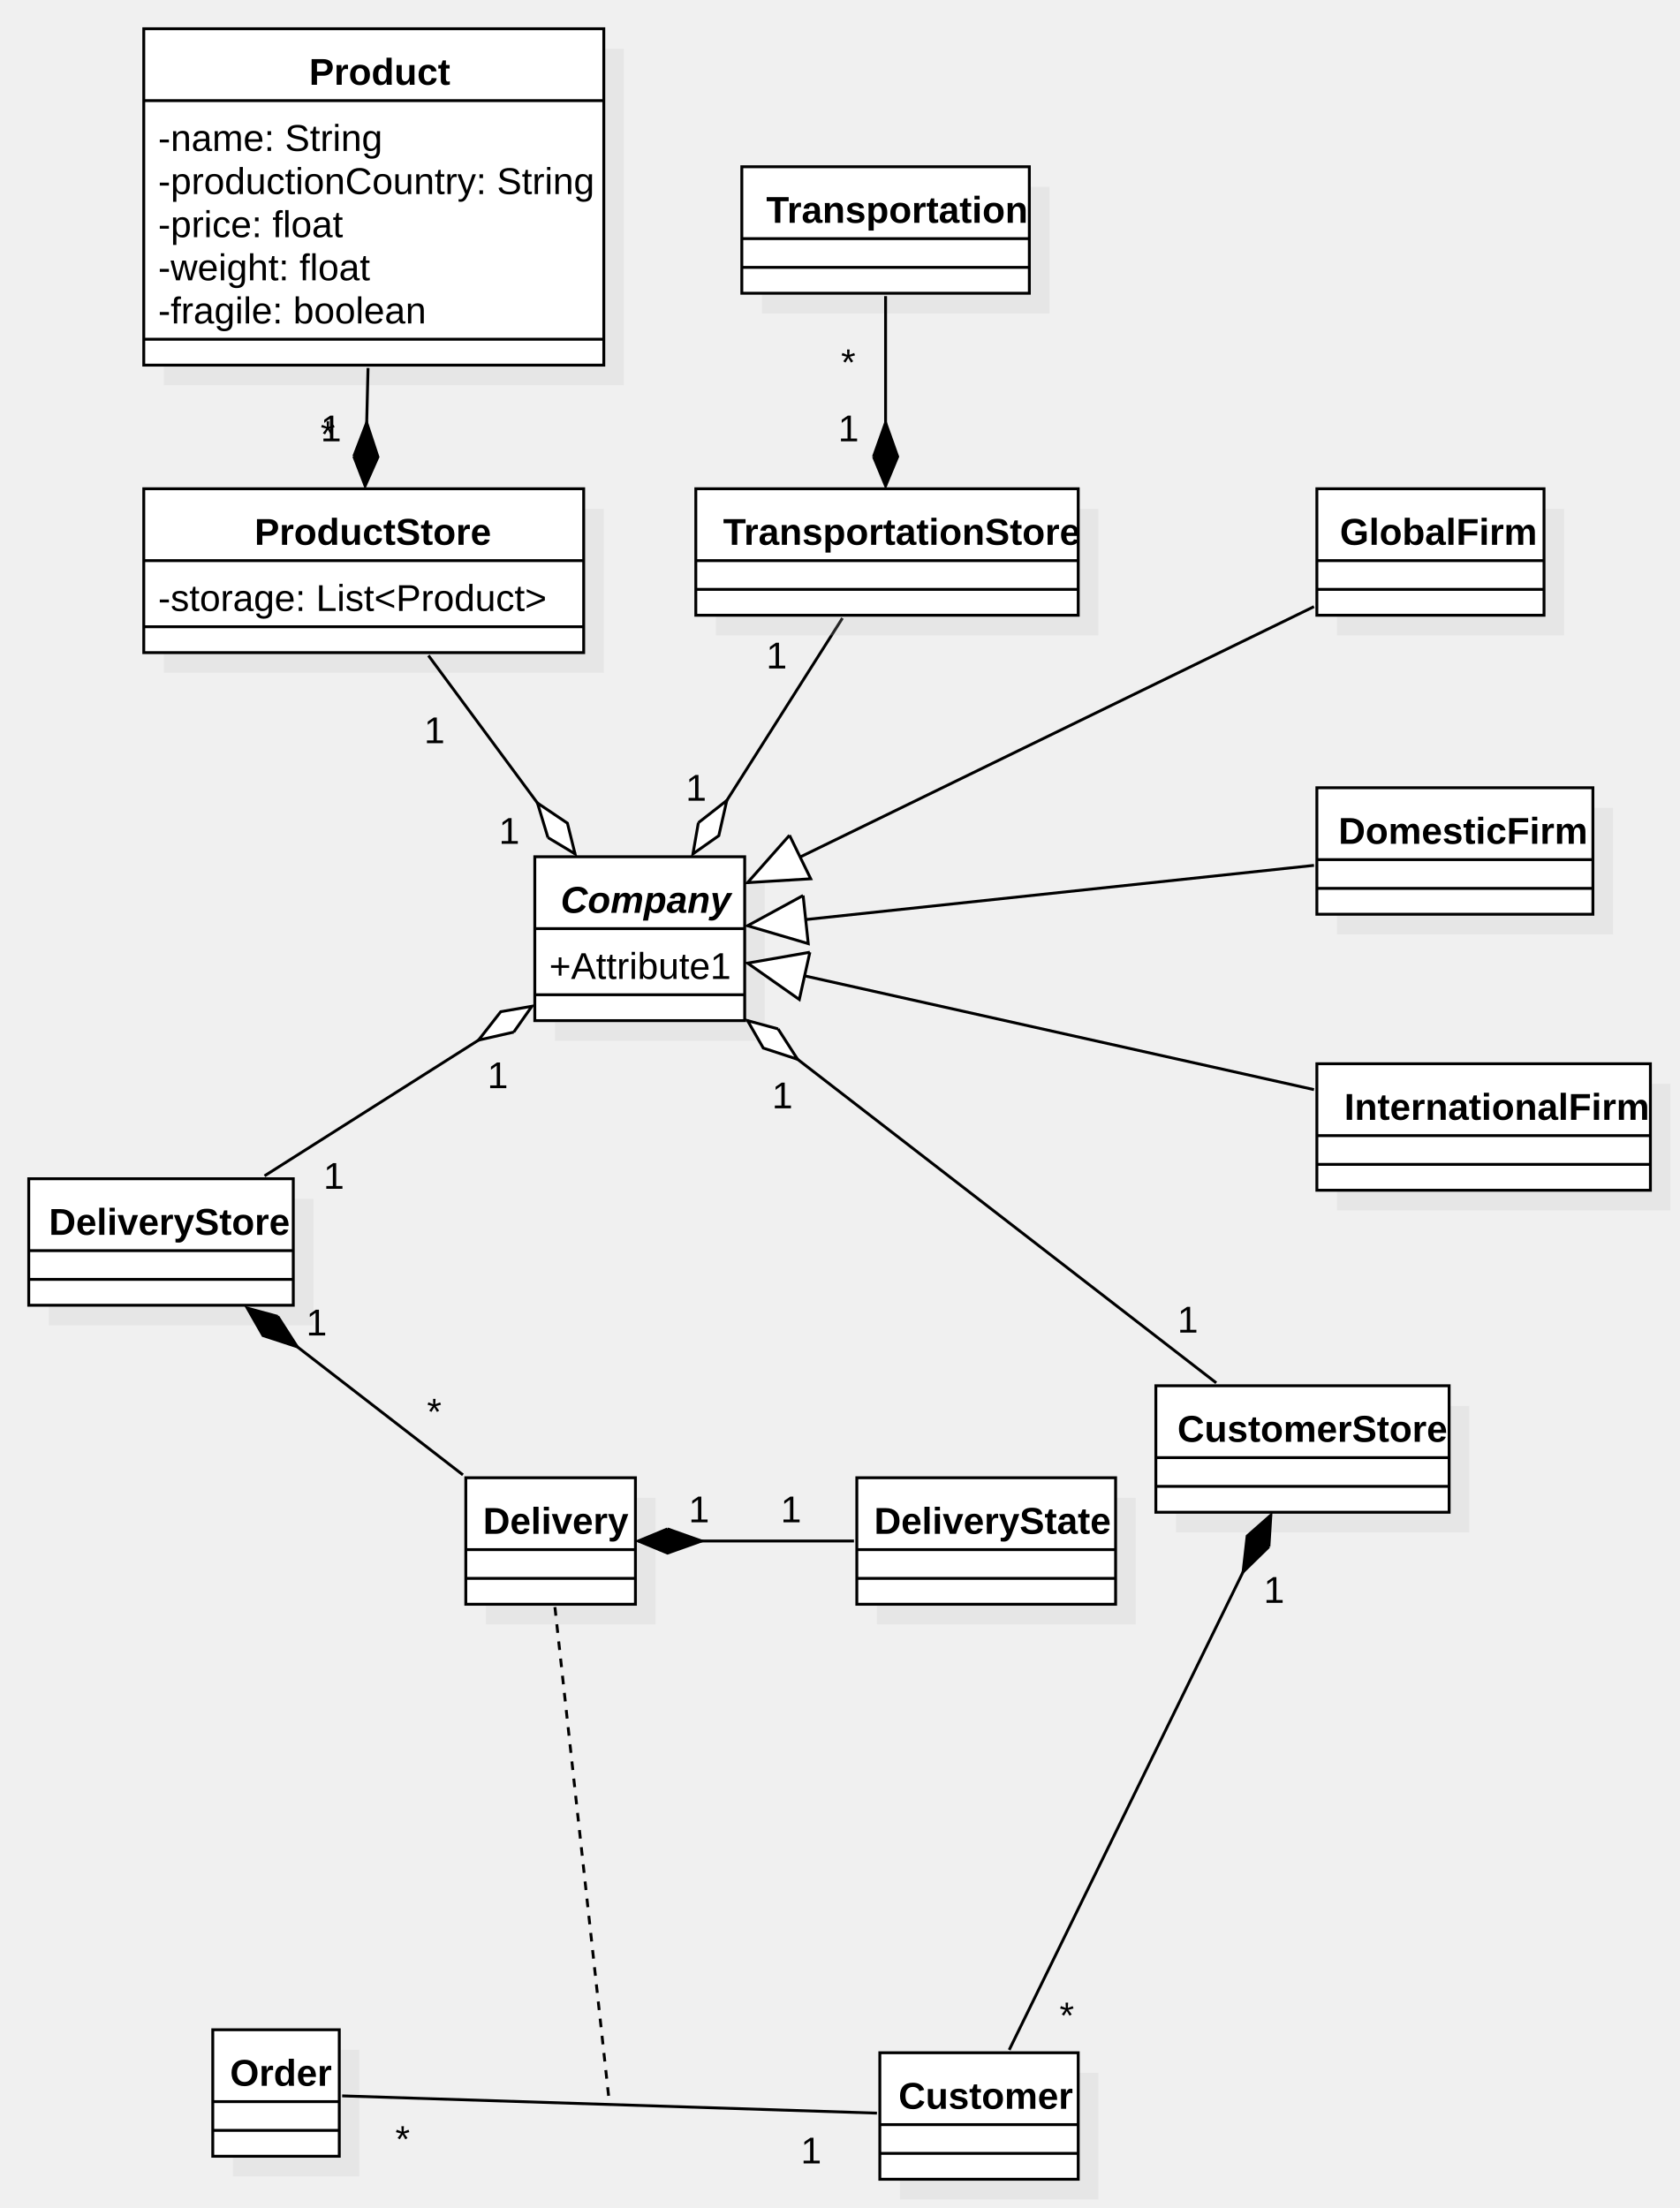
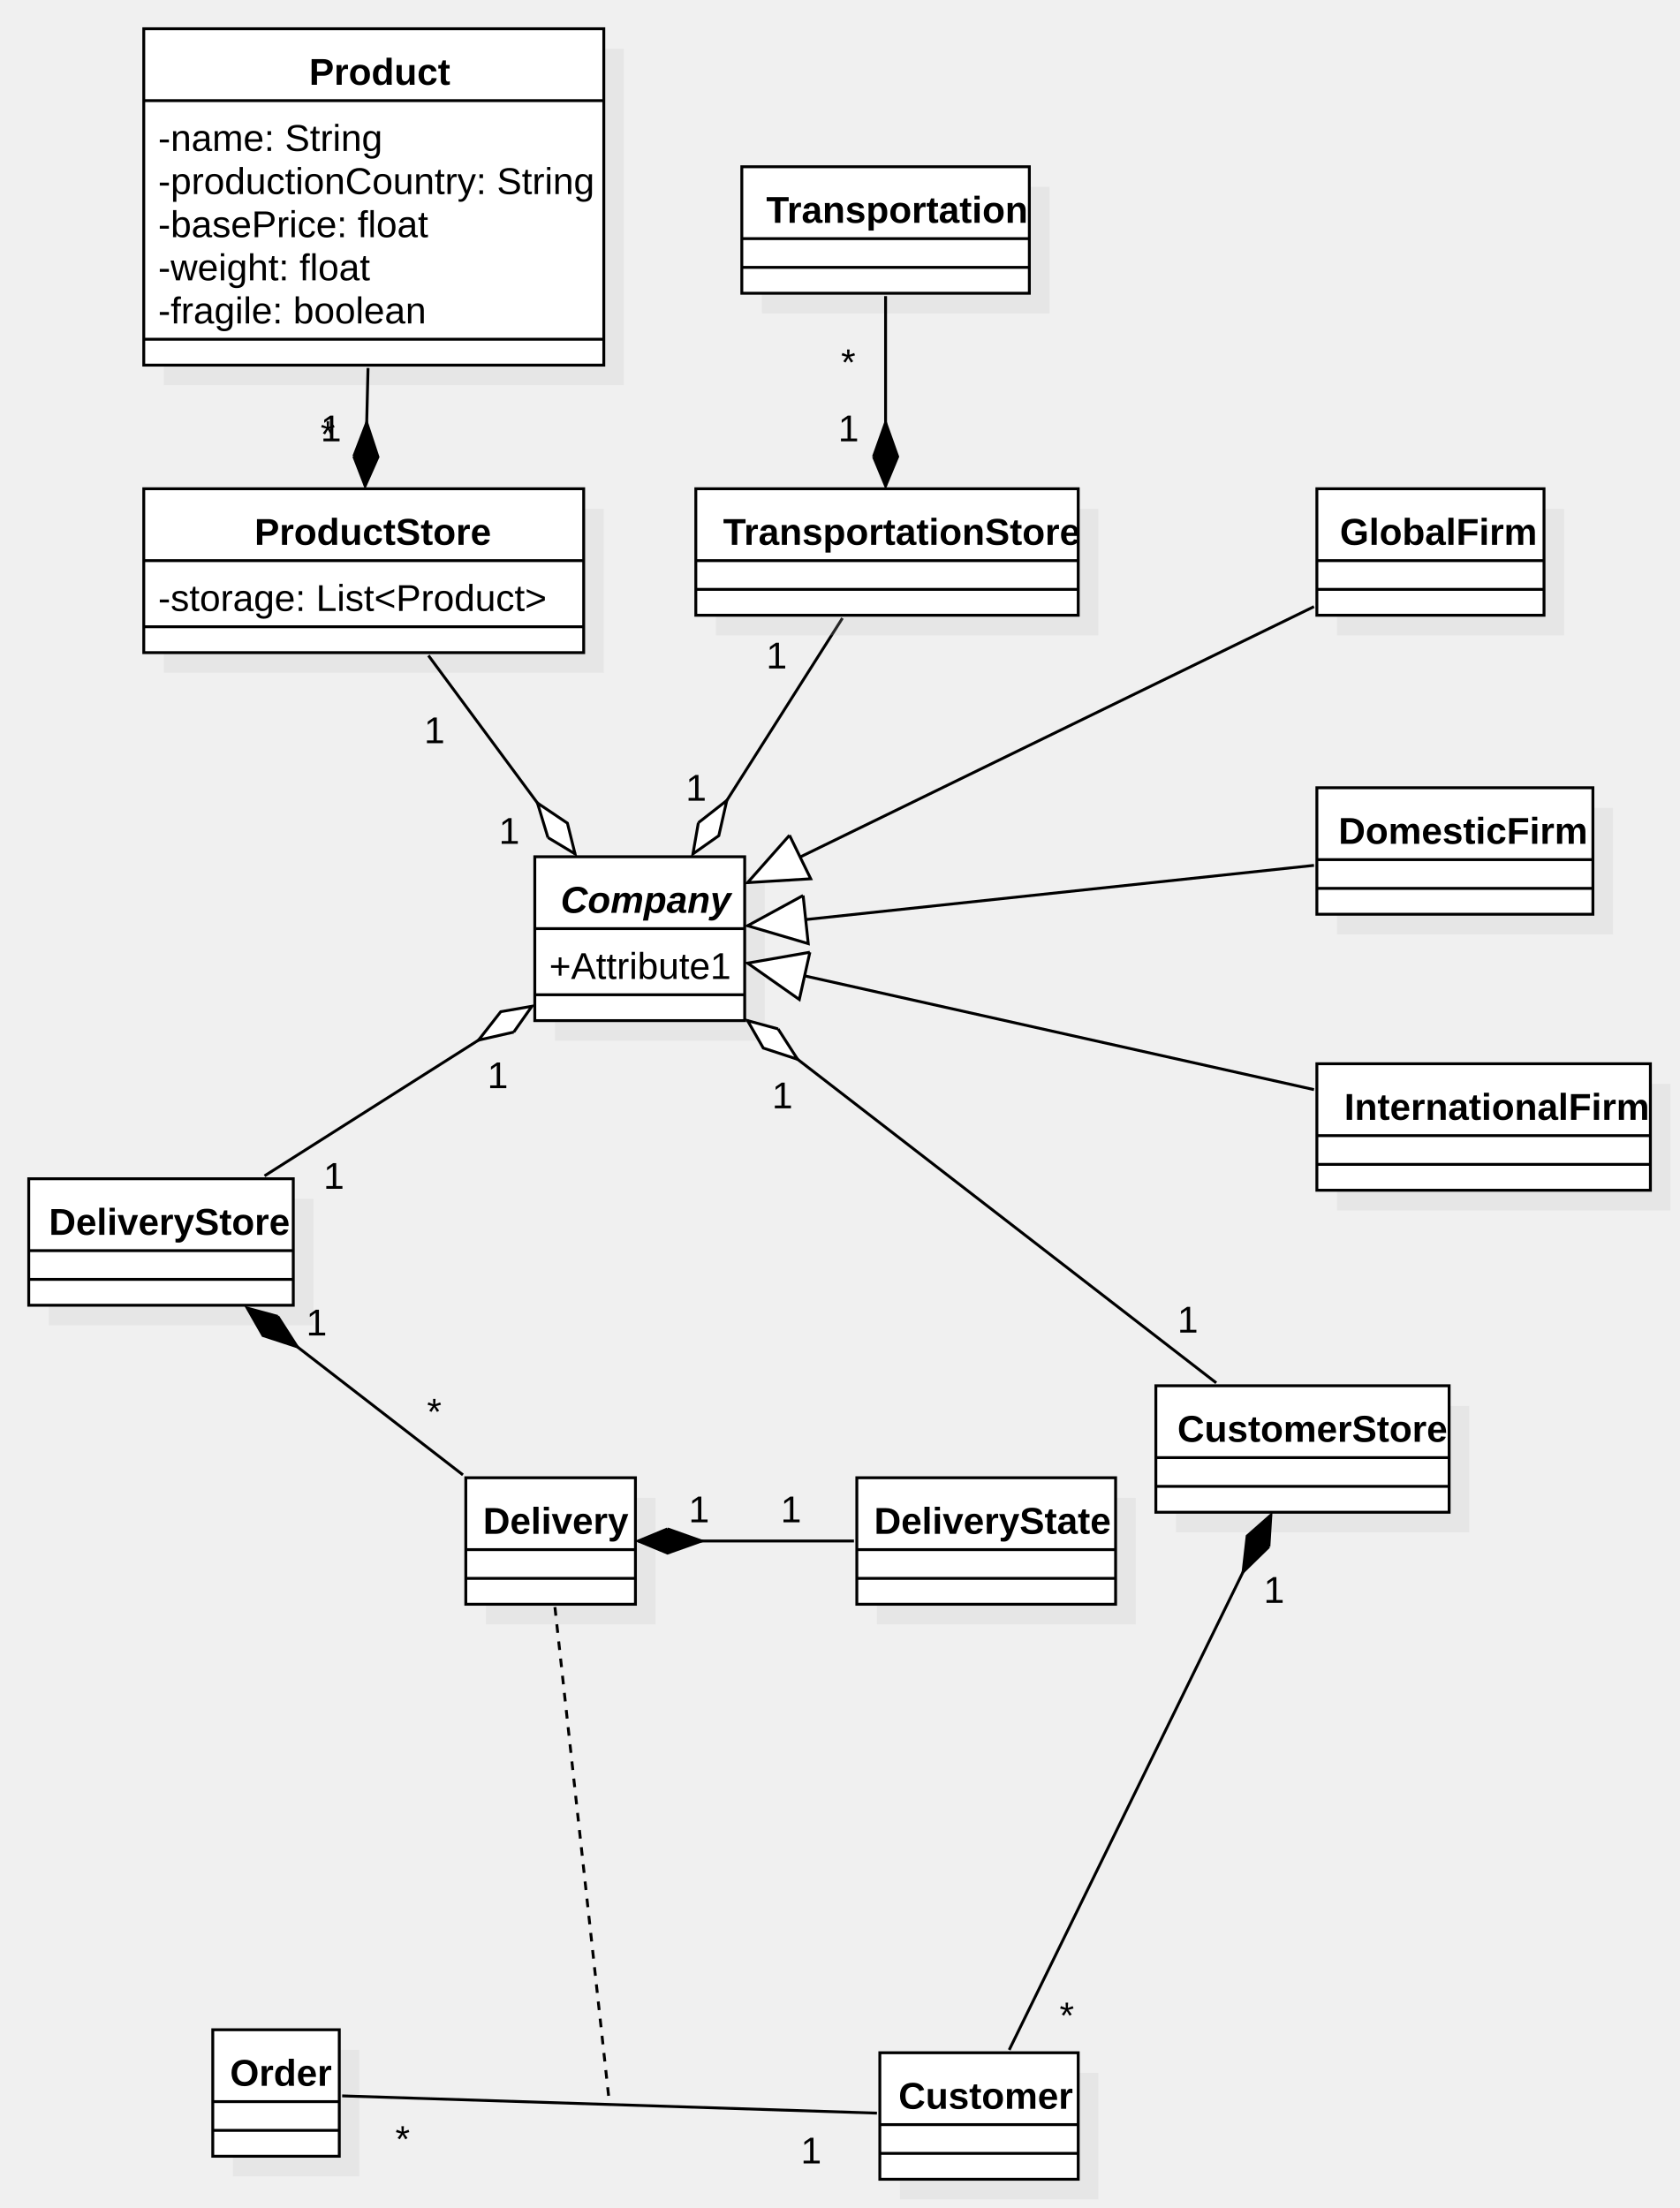
<svg xmlns="http://www.w3.org/2000/svg" version="1.1" width="584" height="768">
  <defs />
  <g>
    <g transform="translate(-22,-6) scale(1,1)">
      <rect fill="#C0C0C0" stroke="none" x="79" y="23" width="160" height="117" opacity="0.2" />
    </g>
    <g transform="translate(-22,-6) scale(1,1)">
      <rect fill="#ffffff" stroke="none" x="72" y="16" width="160" height="117" />
    </g>
    <g transform="translate(-22,-6) scale(1,1)">
      <path fill="none" stroke="#000000" d="M 72 16 L 232 16 L 232 133 L 72 133 L 72 16 Z Z" stroke-miterlimit="10" />
    </g>
    <g transform="translate(-22,-6) scale(1,1)">
      <path fill="none" stroke="#000000" d="M 72 41 L 232 41" stroke-miterlimit="10" />
    </g>
    <g transform="translate(-22,-6) scale(1,1)">
      <path fill="none" stroke="#000000" d="M 72 124 L 232 124" stroke-miterlimit="10" />
    </g>
    <g transform="translate(-22,-6) scale(1,1)">
      <g>
        <path fill="none" stroke="none" />
        <text fill="#000000" stroke="none" font-family="Arial" font-size="13px" font-style="normal" font-weight="bold" text-decoration="none" x="129.5" y="35.5">Product</text>
      </g>
    </g>
    <g transform="translate(-22,-6) scale(1,1)">
      <g>
        <path fill="none" stroke="none" />
        <text fill="#000000" stroke="none" font-family="Arial" font-size="13px" font-style="normal" font-weight="normal" text-decoration="none" x="77" y="58.5">-name: String</text>
      </g>
    </g>
    <g transform="translate(-22,-6) scale(1,1)">
      <g>
        <path fill="none" stroke="none" />
        <text fill="#000000" stroke="none" font-family="Arial" font-size="13px" font-style="normal" font-weight="normal" text-decoration="none" x="77" y="73.5">-productionCountry: String</text>
      </g>
    </g>
    <g transform="translate(-22,-6) scale(1,1)">
      <g>
        <path fill="none" stroke="none" />
-         <text fill="#000000" stroke="none" font-family="Arial" font-size="13px" font-style="normal" font-weight="normal" text-decoration="none" x="77" y="88.5">-price: float</text>
+         <text fill="#000000" stroke="none" font-family="Arial" font-size="13px" font-style="normal" font-weight="normal" text-decoration="none" x="77" y="88.5">-basePrice: float</text>
      </g>
    </g>
    <g transform="translate(-22,-6) scale(1,1)">
      <g>
        <path fill="none" stroke="none" />
        <text fill="#000000" stroke="none" font-family="Arial" font-size="13px" font-style="normal" font-weight="normal" text-decoration="none" x="77" y="103.5">-weight: float</text>
      </g>
    </g>
    <g transform="translate(-22,-6) scale(1,1)">
      <g>
        <path fill="none" stroke="none" />
        <text fill="#000000" stroke="none" font-family="Arial" font-size="13px" font-style="normal" font-weight="normal" text-decoration="none" x="77" y="118.5">-fragile: boolean</text>
      </g>
    </g>
    <g transform="translate(-22,-6) scale(1,1)">
      <rect fill="#C0C0C0" stroke="none" x="215" y="311" width="73" height="57" opacity="0.2" />
    </g>
    <g transform="translate(-22,-6) scale(1,1)">
      <rect fill="#ffffff" stroke="none" x="208" y="304" width="73" height="57" />
    </g>
    <g transform="translate(-22,-6) scale(1,1)">
      <path fill="none" stroke="#000000" d="M 208 304 L 281 304 L 281 361 L 208 361 L 208 304 Z Z" stroke-miterlimit="10" />
    </g>
    <g transform="translate(-22,-6) scale(1,1)">
      <path fill="none" stroke="#000000" d="M 208 329 L 281 329" stroke-miterlimit="10" />
    </g>
    <g transform="translate(-22,-6) scale(1,1)">
      <path fill="none" stroke="#000000" d="M 208 352 L 281 352" stroke-miterlimit="10" />
    </g>
    <g transform="translate(-22,-6) scale(1,1)">
      <g>
        <path fill="none" stroke="none" />
        <text fill="#000000" stroke="none" font-family="Arial" font-size="13px" font-style="italic" font-weight="bold" text-decoration="none" x="217" y="323.5">Company</text>
      </g>
    </g>
    <g transform="translate(-22,-6) scale(1,1)">
      <g>
        <path fill="none" stroke="none" />
        <text fill="#000000" stroke="none" font-family="Arial" font-size="13px" font-style="normal" font-weight="normal" text-decoration="none" x="213" y="346.5">+Attribute1</text>
      </g>
    </g>
    <g transform="translate(-22,-6) scale(1,1)">
      <rect fill="#C0C0C0" stroke="none" x="287" y="71" width="100" height="44" opacity="0.2" />
    </g>
    <g transform="translate(-22,-6) scale(1,1)">
      <rect fill="#ffffff" stroke="none" x="280" y="64" width="100" height="44" />
    </g>
    <g transform="translate(-22,-6) scale(1,1)">
      <path fill="none" stroke="#000000" d="M 280 64 L 380 64 L 380 108 L 280 108 L 280 64 Z Z" stroke-miterlimit="10" />
    </g>
    <g transform="translate(-22,-6) scale(1,1)">
      <path fill="none" stroke="#000000" d="M 280 89 L 380 89" stroke-miterlimit="10" />
    </g>
    <g transform="translate(-22,-6) scale(1,1)">
      <path fill="none" stroke="#000000" d="M 280 99 L 380 99" stroke-miterlimit="10" />
    </g>
    <g transform="translate(-22,-6) scale(1,1)">
      <g>
        <path fill="none" stroke="none" />
        <text fill="#000000" stroke="none" font-family="Arial" font-size="13px" font-style="normal" font-weight="bold" text-decoration="none" x="288.5" y="83.5">Transportation</text>
      </g>
    </g>
    <g transform="translate(-22,-6) scale(1,1)">
      <path fill="none" stroke="#000000" d="M 315 221 L 263 303" stroke-miterlimit="10" />
    </g>
    <g transform="translate(-22,-6) scale(1,1)">
      <path fill="#FFFFFF" stroke="none" d="M 264.888 292.163 L 263 303 L 271.998 296.672 L 274.782 284.421" />
    </g>
    <g transform="translate(-22,-6) scale(1,1)">
      <path fill="none" stroke="#000000" d="M 264.888 292.163 L 263 303 L 271.998 296.672 L 274.782 284.421 L 264.888 292.163" stroke-miterlimit="10" />
    </g>
    <g transform="translate(-22,-6) scale(1,1)">
      <g>
        <path fill="none" stroke="none" />
        <text fill="#000000" stroke="none" font-family="Arial" font-size="13px" font-style="normal" font-weight="normal" text-decoration="none" x="288.5" y="238.5">1</text>
      </g>
    </g>
    <g transform="translate(-22,-6) scale(1,1)">
      <g>
        <path fill="none" stroke="none" />
        <text fill="#000000" stroke="none" font-family="Arial" font-size="13px" font-style="normal" font-weight="normal" text-decoration="none" x="260.5" y="284.5">1</text>
      </g>
    </g>
    <g transform="translate(-22,-6) scale(1,1)">
      <rect fill="#C0C0C0" stroke="none" x="79" y="183" width="153" height="57" opacity="0.2" />
    </g>
    <g transform="translate(-22,-6) scale(1,1)">
      <rect fill="#ffffff" stroke="none" x="72" y="176" width="153" height="57" />
    </g>
    <g transform="translate(-22,-6) scale(1,1)">
      <path fill="none" stroke="#000000" d="M 72 176 L 225 176 L 225 233 L 72 233 L 72 176 Z Z" stroke-miterlimit="10" />
    </g>
    <g transform="translate(-22,-6) scale(1,1)">
      <path fill="none" stroke="#000000" d="M 72 201 L 225 201" stroke-miterlimit="10" />
    </g>
    <g transform="translate(-22,-6) scale(1,1)">
      <path fill="none" stroke="#000000" d="M 72 224 L 225 224" stroke-miterlimit="10" />
    </g>
    <g transform="translate(-22,-6) scale(1,1)">
      <g>
        <path fill="none" stroke="none" />
        <text fill="#000000" stroke="none" font-family="Arial" font-size="13px" font-style="normal" font-weight="bold" text-decoration="none" x="110.5" y="195.5">ProductStore</text>
      </g>
    </g>
    <g transform="translate(-22,-6) scale(1,1)">
      <g>
        <path fill="none" stroke="none" />
        <text fill="#000000" stroke="none" font-family="Arial" font-size="13px" font-style="normal" font-weight="normal" text-decoration="none" x="77" y="218.5">-storage: List&lt;Product&gt;</text>
      </g>
    </g>
    <g transform="translate(-22,-6) scale(1,1)">
      <path fill="none" stroke="#000000" d="M 171 234 L 222 303" stroke-miterlimit="10" />
    </g>
    <g transform="translate(-22,-6) scale(1,1)">
      <path fill="#FFFFFF" stroke="none" d="M 212.574 297.33 L 222 303 L 219.345 292.325 L 208.923 285.308" />
    </g>
    <g transform="translate(-22,-6) scale(1,1)">
      <path fill="none" stroke="#000000" d="M 212.574 297.33 L 222 303 L 219.345 292.325 L 208.923 285.308 L 212.574 297.33" stroke-miterlimit="10" />
    </g>
    <g transform="translate(-22,-6) scale(1,1)">
      <g>
        <path fill="none" stroke="none" />
        <text fill="#000000" stroke="none" font-family="Arial" font-size="13px" font-style="normal" font-weight="normal" text-decoration="none" x="169.5" y="264.5">1</text>
      </g>
    </g>
    <g transform="translate(-22,-6) scale(1,1)">
      <g>
        <path fill="none" stroke="none" />
        <text fill="#000000" stroke="none" font-family="Arial" font-size="13px" font-style="normal" font-weight="normal" text-decoration="none" x="195.5" y="299.5">1</text>
      </g>
    </g>
    <g transform="translate(-22,-6) scale(1,1)">
      <path fill="none" stroke="#000000" d="M 150 134 L 149 175" stroke-miterlimit="10" />
    </g>
    <g transform="translate(-22,-6) scale(1,1)">
      <path fill="#000000" stroke="none" d="M 145.04 164.738 L 149 175 L 153.456 164.943 L 149.536 153.007" />
    </g>
    <g transform="translate(-22,-6) scale(1,1)">
      <path fill="none" stroke="#000000" d="M 145.04 164.738 L 149 175 L 153.456 164.943 L 149.536 153.007 L 145.04 164.738" stroke-miterlimit="10" />
    </g>
    <g transform="translate(-22,-6) scale(1,1)">
      <g>
        <path fill="none" stroke="none" />
        <text fill="#000000" stroke="none" font-family="Arial" font-size="13px" font-style="normal" font-weight="normal" text-decoration="none" x="133.5" y="161.5">*</text>
      </g>
    </g>
    <g transform="translate(-22,-6) scale(1,1)">
      <g>
        <path fill="none" stroke="none" />
        <text fill="#000000" stroke="none" font-family="Arial" font-size="13px" font-style="normal" font-weight="normal" text-decoration="none" x="133.5" y="159.5">1</text>
      </g>
    </g>
    <g transform="translate(-22,-6) scale(1,1)">
      <rect fill="#C0C0C0" stroke="none" x="271" y="183" width="133" height="44" opacity="0.2" />
    </g>
    <g transform="translate(-22,-6) scale(1,1)">
      <rect fill="#ffffff" stroke="none" x="264" y="176" width="133" height="44" />
    </g>
    <g transform="translate(-22,-6) scale(1,1)">
      <path fill="none" stroke="#000000" d="M 264 176 L 397 176 L 397 220 L 264 220 L 264 176 Z Z" stroke-miterlimit="10" />
    </g>
    <g transform="translate(-22,-6) scale(1,1)">
      <path fill="none" stroke="#000000" d="M 264 201 L 397 201" stroke-miterlimit="10" />
    </g>
    <g transform="translate(-22,-6) scale(1,1)">
      <path fill="none" stroke="#000000" d="M 264 211 L 397 211" stroke-miterlimit="10" />
    </g>
    <g transform="translate(-22,-6) scale(1,1)">
      <g>
        <path fill="none" stroke="none" />
        <text fill="#000000" stroke="none" font-family="Arial" font-size="13px" font-style="normal" font-weight="bold" text-decoration="none" x="273.5" y="195.5">TransportationStore</text>
      </g>
    </g>
    <g transform="translate(-22,-6) scale(1,1)">
      <path fill="none" stroke="#000000" d="M 330 109 L 330 175" stroke-miterlimit="10" />
    </g>
    <g transform="translate(-22,-6) scale(1,1)">
      <path fill="#000000" stroke="none" d="M 325.79 164.837 L 330 175 L 334.21 164.837 L 330 153" />
    </g>
    <g transform="translate(-22,-6) scale(1,1)">
      <path fill="none" stroke="#000000" d="M 325.79 164.837 L 330 175 L 334.21 164.837 L 330 153 L 325.79 164.837" stroke-miterlimit="10" />
    </g>
    <g transform="translate(-22,-6) scale(1,1)">
      <g>
        <path fill="none" stroke="none" />
        <text fill="#000000" stroke="none" font-family="Arial" font-size="13px" font-style="normal" font-weight="normal" text-decoration="none" x="314.5" y="136.5">*</text>
      </g>
    </g>
    <g transform="translate(-22,-6) scale(1,1)">
      <g>
        <path fill="none" stroke="none" />
        <text fill="#000000" stroke="none" font-family="Arial" font-size="13px" font-style="normal" font-weight="normal" text-decoration="none" x="313.5" y="159.5">1</text>
      </g>
    </g>
    <g transform="translate(-22,-6) scale(1,1)">
      <rect fill="#C0C0C0" stroke="none" x="191" y="527" width="59" height="44" opacity="0.2" />
    </g>
    <g transform="translate(-22,-6) scale(1,1)">
      <rect fill="#ffffff" stroke="none" x="184" y="520" width="59" height="44" />
    </g>
    <g transform="translate(-22,-6) scale(1,1)">
      <path fill="none" stroke="#000000" d="M 184 520 L 243 520 L 243 564 L 184 564 L 184 520 Z Z" stroke-miterlimit="10" />
    </g>
    <g transform="translate(-22,-6) scale(1,1)">
      <path fill="none" stroke="#000000" d="M 184 545 L 243 545" stroke-miterlimit="10" />
    </g>
    <g transform="translate(-22,-6) scale(1,1)">
      <path fill="none" stroke="#000000" d="M 184 555 L 243 555" stroke-miterlimit="10" />
    </g>
    <g transform="translate(-22,-6) scale(1,1)">
      <g>
        <path fill="none" stroke="none" />
        <text fill="#000000" stroke="none" font-family="Arial" font-size="13px" font-style="normal" font-weight="bold" text-decoration="none" x="190" y="539.5">Delivery</text>
      </g>
    </g>
    <g transform="translate(-22,-6) scale(1,1)">
      <rect fill="#C0C0C0" stroke="none" x="335" y="727" width="69" height="44" opacity="0.2" />
    </g>
    <g transform="translate(-22,-6) scale(1,1)">
      <rect fill="#ffffff" stroke="none" x="328" y="720" width="69" height="44" />
    </g>
    <g transform="translate(-22,-6) scale(1,1)">
      <path fill="none" stroke="#000000" d="M 328 720 L 397 720 L 397 764 L 328 764 L 328 720 Z Z" stroke-miterlimit="10" />
    </g>
    <g transform="translate(-22,-6) scale(1,1)">
      <path fill="none" stroke="#000000" d="M 328 745 L 397 745" stroke-miterlimit="10" />
    </g>
    <g transform="translate(-22,-6) scale(1,1)">
      <path fill="none" stroke="#000000" d="M 328 755 L 397 755" stroke-miterlimit="10" />
    </g>
    <g transform="translate(-22,-6) scale(1,1)">
      <g>
        <path fill="none" stroke="none" />
        <text fill="#000000" stroke="none" font-family="Arial" font-size="13px" font-style="normal" font-weight="bold" text-decoration="none" x="334.5" y="739.5">Customer</text>
      </g>
    </g>
    <g transform="translate(-22,-6) scale(1,1)">
      <rect fill="#C0C0C0" stroke="none" x="431" y="495" width="102" height="44" opacity="0.2" />
    </g>
    <g transform="translate(-22,-6) scale(1,1)">
      <rect fill="#ffffff" stroke="none" x="424" y="488" width="102" height="44" />
    </g>
    <g transform="translate(-22,-6) scale(1,1)">
      <path fill="none" stroke="#000000" d="M 424 488 L 526 488 L 526 532 L 424 532 L 424 488 Z Z" stroke-miterlimit="10" />
    </g>
    <g transform="translate(-22,-6) scale(1,1)">
      <path fill="none" stroke="#000000" d="M 424 513 L 526 513" stroke-miterlimit="10" />
    </g>
    <g transform="translate(-22,-6) scale(1,1)">
      <path fill="none" stroke="#000000" d="M 424 523 L 526 523" stroke-miterlimit="10" />
    </g>
    <g transform="translate(-22,-6) scale(1,1)">
      <g>
        <path fill="none" stroke="none" />
        <text fill="#000000" stroke="none" font-family="Arial" font-size="13px" font-style="normal" font-weight="bold" text-decoration="none" x="431.5" y="507.5">CustomerStore</text>
      </g>
    </g>
    <g transform="translate(-22,-6) scale(1,1)">
      <path fill="none" stroke="#000000" d="M 445 487 L 282 361" stroke-miterlimit="10" />
    </g>
    <g transform="translate(-22,-6) scale(1,1)">
      <path fill="#FFFFFF" stroke="none" d="M 292.615 363.885 L 282 361 L 287.466 370.546 L 299.406 374.455" />
    </g>
    <g transform="translate(-22,-6) scale(1,1)">
      <path fill="none" stroke="#000000" d="M 292.615 363.885 L 282 361 L 287.466 370.546 L 299.406 374.455 L 292.615 363.885" stroke-miterlimit="10" />
    </g>
    <g transform="translate(-22,-6) scale(1,1)">
      <g>
        <path fill="none" stroke="none" />
        <text fill="#000000" stroke="none" font-family="Arial" font-size="13px" font-style="normal" font-weight="normal" text-decoration="none" x="431.5" y="469.5">1</text>
      </g>
    </g>
    <g transform="translate(-22,-6) scale(1,1)">
      <g>
        <path fill="none" stroke="none" />
        <text fill="#000000" stroke="none" font-family="Arial" font-size="13px" font-style="normal" font-weight="normal" text-decoration="none" x="290.5" y="391.5">1</text>
      </g>
    </g>
    <g transform="translate(-22,-6) scale(1,1)">
      <path fill="none" stroke="#000000" d="M 373 719 L 464 533" stroke-miterlimit="10" />
    </g>
    <g transform="translate(-22,-6) scale(1,1)">
      <path fill="#000000" stroke="none" d="M 463.315 543.979 L 464 533 L 455.753 540.279 L 454.332 552.762" />
    </g>
    <g transform="translate(-22,-6) scale(1,1)">
      <path fill="none" stroke="#000000" d="M 463.315 543.979 L 464 533 L 455.753 540.279 L 454.332 552.762 L 463.315 543.979" stroke-miterlimit="10" />
    </g>
    <g transform="translate(-22,-6) scale(1,1)">
      <g>
        <path fill="none" stroke="none" />
        <text fill="#000000" stroke="none" font-family="Arial" font-size="13px" font-style="normal" font-weight="normal" text-decoration="none" x="390.5" y="711.5">*</text>
      </g>
    </g>
    <g transform="translate(-22,-6) scale(1,1)">
      <g>
        <path fill="none" stroke="none" />
        <text fill="#000000" stroke="none" font-family="Arial" font-size="13px" font-style="normal" font-weight="normal" text-decoration="none" x="461.5" y="563.5">1</text>
      </g>
    </g>
    <g transform="translate(-22,-6) scale(1,1)">
      <rect fill="#C0C0C0" stroke="none" x="103" y="719" width="44" height="44" opacity="0.2" />
    </g>
    <g transform="translate(-22,-6) scale(1,1)">
      <rect fill="#ffffff" stroke="none" x="96" y="712" width="44" height="44" />
    </g>
    <g transform="translate(-22,-6) scale(1,1)">
      <path fill="none" stroke="#000000" d="M 96 712 L 140 712 L 140 756 L 96 756 L 96 712 Z Z" stroke-miterlimit="10" />
    </g>
    <g transform="translate(-22,-6) scale(1,1)">
      <path fill="none" stroke="#000000" d="M 96 737 L 140 737" stroke-miterlimit="10" />
    </g>
    <g transform="translate(-22,-6) scale(1,1)">
      <path fill="none" stroke="#000000" d="M 96 747 L 140 747" stroke-miterlimit="10" />
    </g>
    <g transform="translate(-22,-6) scale(1,1)">
      <g>
        <path fill="none" stroke="none" />
        <text fill="#000000" stroke="none" font-family="Arial" font-size="13px" font-style="normal" font-weight="bold" text-decoration="none" x="102" y="731.5">Order</text>
      </g>
    </g>
    <g transform="translate(-22,-6) scale(1,1)">
      <path fill="none" stroke="#000000" d="M 141 735 L 327 741" stroke-miterlimit="10" />
    </g>
    <g transform="translate(-22,-6) scale(1,1)">
      <g>
        <path fill="none" stroke="none" />
        <text fill="#000000" stroke="none" font-family="Arial" font-size="13px" font-style="normal" font-weight="normal" text-decoration="none" x="159.5" y="754.5">*</text>
      </g>
    </g>
    <g transform="translate(-22,-6) scale(1,1)">
      <g>
        <path fill="none" stroke="none" />
        <text fill="#000000" stroke="none" font-family="Arial" font-size="13px" font-style="normal" font-weight="normal" text-decoration="none" x="300.5" y="758.5">1</text>
      </g>
    </g>
    <g transform="translate(-22,-6) scale(1,1)">
      <path fill="none" stroke="#000000" d="M 215 565 L 234 738" stroke-miterlimit="10" stroke-dasharray="3" />
    </g>
    <g transform="translate(-22,-6) scale(1,1)">
      <rect fill="#C0C0C0" stroke="none" x="39" y="423" width="92" height="44" opacity="0.2" />
    </g>
    <g transform="translate(-22,-6) scale(1,1)">
      <rect fill="#ffffff" stroke="none" x="32" y="416" width="92" height="44" />
    </g>
    <g transform="translate(-22,-6) scale(1,1)">
      <path fill="none" stroke="#000000" d="M 32 416 L 124 416 L 124 460 L 32 460 L 32 416 Z Z" stroke-miterlimit="10" />
    </g>
    <g transform="translate(-22,-6) scale(1,1)">
      <path fill="none" stroke="#000000" d="M 32 441 L 124 441" stroke-miterlimit="10" />
    </g>
    <g transform="translate(-22,-6) scale(1,1)">
      <path fill="none" stroke="#000000" d="M 32 451 L 124 451" stroke-miterlimit="10" />
    </g>
    <g transform="translate(-22,-6) scale(1,1)">
      <g>
        <path fill="none" stroke="none" />
        <text fill="#000000" stroke="none" font-family="Arial" font-size="13px" font-style="normal" font-weight="bold" text-decoration="none" x="39" y="435.5">DeliveryStore</text>
      </g>
    </g>
    <g transform="translate(-22,-6) scale(1,1)">
      <path fill="none" stroke="#000000" d="M 183 519 L 108 461" stroke-miterlimit="10" />
    </g>
    <g transform="translate(-22,-6) scale(1,1)">
      <path fill="#000000" stroke="none" d="M 118.614 463.887 L 108 461 L 113.464 470.547 L 125.403 474.458" />
    </g>
    <g transform="translate(-22,-6) scale(1,1)">
      <path fill="none" stroke="#000000" d="M 118.614 463.887 L 108 461 L 113.464 470.547 L 125.403 474.458 L 118.614 463.887" stroke-miterlimit="10" />
    </g>
    <g transform="translate(-22,-6) scale(1,1)">
      <g>
        <path fill="none" stroke="none" />
        <text fill="#000000" stroke="none" font-family="Arial" font-size="13px" font-style="normal" font-weight="normal" text-decoration="none" x="170.5" y="501.5">*</text>
      </g>
    </g>
    <g transform="translate(-22,-6) scale(1,1)">
      <g>
        <path fill="none" stroke="none" />
        <text fill="#000000" stroke="none" font-family="Arial" font-size="13px" font-style="normal" font-weight="normal" text-decoration="none" x="128.5" y="470.5">1</text>
      </g>
    </g>
    <g transform="translate(-22,-6) scale(1,1)">
      <path fill="none" stroke="#000000" d="M 114 415 L 207 356" stroke-miterlimit="10" />
    </g>
    <g transform="translate(-22,-6) scale(1,1)">
      <path fill="#FFFFFF" stroke="none" d="M 200.674 364.999 L 207 356 L 196.164 357.89 L 188.423 367.785" />
    </g>
    <g transform="translate(-22,-6) scale(1,1)">
      <path fill="none" stroke="#000000" d="M 200.674 364.999 L 207 356 L 196.164 357.89 L 188.423 367.785 L 200.674 364.999" stroke-miterlimit="10" />
    </g>
    <g transform="translate(-22,-6) scale(1,1)">
      <g>
        <path fill="none" stroke="none" />
        <text fill="#000000" stroke="none" font-family="Arial" font-size="13px" font-style="normal" font-weight="normal" text-decoration="none" x="134.5" y="419.5">1</text>
      </g>
    </g>
    <g transform="translate(-22,-6) scale(1,1)">
      <g>
        <path fill="none" stroke="none" />
        <text fill="#000000" stroke="none" font-family="Arial" font-size="13px" font-style="normal" font-weight="normal" text-decoration="none" x="191.5" y="384.5">1</text>
      </g>
    </g>
    <g transform="translate(-22,-6) scale(1,1)">
      <rect fill="#C0C0C0" stroke="none" x="327" y="527" width="90" height="44" opacity="0.2" />
    </g>
    <g transform="translate(-22,-6) scale(1,1)">
      <rect fill="#ffffff" stroke="none" x="320" y="520" width="90" height="44" />
    </g>
    <g transform="translate(-22,-6) scale(1,1)">
      <path fill="none" stroke="#000000" d="M 320 520 L 410 520 L 410 564 L 320 564 L 320 520 Z Z" stroke-miterlimit="10" />
    </g>
    <g transform="translate(-22,-6) scale(1,1)">
      <path fill="none" stroke="#000000" d="M 320 545 L 410 545" stroke-miterlimit="10" />
    </g>
    <g transform="translate(-22,-6) scale(1,1)">
      <path fill="none" stroke="#000000" d="M 320 555 L 410 555" stroke-miterlimit="10" />
    </g>
    <g transform="translate(-22,-6) scale(1,1)">
      <g>
        <path fill="none" stroke="none" />
        <text fill="#000000" stroke="none" font-family="Arial" font-size="13px" font-style="normal" font-weight="bold" text-decoration="none" x="326" y="539.5">DeliveryState</text>
      </g>
    </g>
    <g transform="translate(-22,-6) scale(1,1)">
      <path fill="none" stroke="#000000" d="M 319 542 L 244 542" stroke-miterlimit="10" />
    </g>
    <g transform="translate(-22,-6) scale(1,1)">
      <path fill="#000000" stroke="none" d="M 254.163 537.79 L 244 542 L 254.163 546.21 L 266 542" />
    </g>
    <g transform="translate(-22,-6) scale(1,1)">
      <path fill="none" stroke="#000000" d="M 254.163 537.79 L 244 542 L 254.163 546.21 L 266 542 L 254.163 537.79" stroke-miterlimit="10" />
    </g>
    <g transform="translate(-22,-6) scale(1,1)">
      <g>
        <path fill="none" stroke="none" />
        <text fill="#000000" stroke="none" font-family="Arial" font-size="13px" font-style="normal" font-weight="normal" text-decoration="none" x="293.5" y="535.5">1</text>
      </g>
    </g>
    <g transform="translate(-22,-6) scale(1,1)">
      <g>
        <path fill="none" stroke="none" />
        <text fill="#000000" stroke="none" font-family="Arial" font-size="13px" font-style="normal" font-weight="normal" text-decoration="none" x="261.5" y="535.5">1</text>
      </g>
    </g>
    <g transform="translate(-22,-6) scale(1,1)">
      <rect fill="#C0C0C0" stroke="none" x="487" y="287" width="96" height="44" opacity="0.2" />
    </g>
    <g transform="translate(-22,-6) scale(1,1)">
      <rect fill="#ffffff" stroke="none" x="480" y="280" width="96" height="44" />
    </g>
    <g transform="translate(-22,-6) scale(1,1)">
      <path fill="none" stroke="#000000" d="M 480 280 L 576 280 L 576 324 L 480 324 L 480 280 Z Z" stroke-miterlimit="10" />
    </g>
    <g transform="translate(-22,-6) scale(1,1)">
      <path fill="none" stroke="#000000" d="M 480 305 L 576 305" stroke-miterlimit="10" />
    </g>
    <g transform="translate(-22,-6) scale(1,1)">
      <path fill="none" stroke="#000000" d="M 480 315 L 576 315" stroke-miterlimit="10" />
    </g>
    <g transform="translate(-22,-6) scale(1,1)">
      <g>
        <path fill="none" stroke="none" />
        <text fill="#000000" stroke="none" font-family="Arial" font-size="13px" font-style="normal" font-weight="bold" text-decoration="none" x="487.5" y="299.5">DomesticFirm</text>
      </g>
    </g>
    <g transform="translate(-22,-6) scale(1,1)">
      <rect fill="#C0C0C0" stroke="none" x="487" y="383" width="116" height="44" opacity="0.2" />
    </g>
    <g transform="translate(-22,-6) scale(1,1)">
      <rect fill="#ffffff" stroke="none" x="480" y="376" width="116" height="44" />
    </g>
    <g transform="translate(-22,-6) scale(1,1)">
      <path fill="none" stroke="#000000" d="M 480 376 L 596 376 L 596 420 L 480 420 L 480 376 Z Z" stroke-miterlimit="10" />
    </g>
    <g transform="translate(-22,-6) scale(1,1)">
      <path fill="none" stroke="#000000" d="M 480 401 L 596 401" stroke-miterlimit="10" />
    </g>
    <g transform="translate(-22,-6) scale(1,1)">
      <path fill="none" stroke="#000000" d="M 480 411 L 596 411" stroke-miterlimit="10" />
    </g>
    <g transform="translate(-22,-6) scale(1,1)">
      <g>
        <path fill="none" stroke="none" />
        <text fill="#000000" stroke="none" font-family="Arial" font-size="13px" font-style="normal" font-weight="bold" text-decoration="none" x="489.5" y="395.5">InternationalFirm</text>
      </g>
    </g>
    <g transform="translate(-22,-6) scale(1,1)">
      <rect fill="#C0C0C0" stroke="none" x="487" y="183" width="79" height="44" opacity="0.2" />
    </g>
    <g transform="translate(-22,-6) scale(1,1)">
      <rect fill="#ffffff" stroke="none" x="480" y="176" width="79" height="44" />
    </g>
    <g transform="translate(-22,-6) scale(1,1)">
      <path fill="none" stroke="#000000" d="M 480 176 L 559 176 L 559 220 L 480 220 L 480 176 Z Z" stroke-miterlimit="10" />
    </g>
    <g transform="translate(-22,-6) scale(1,1)">
      <path fill="none" stroke="#000000" d="M 480 201 L 559 201" stroke-miterlimit="10" />
    </g>
    <g transform="translate(-22,-6) scale(1,1)">
      <path fill="none" stroke="#000000" d="M 480 211 L 559 211" stroke-miterlimit="10" />
    </g>
    <g transform="translate(-22,-6) scale(1,1)">
      <g>
        <path fill="none" stroke="none" />
        <text fill="#000000" stroke="none" font-family="Arial" font-size="13px" font-style="normal" font-weight="bold" text-decoration="none" x="488" y="195.5">GlobalFirm</text>
      </g>
    </g>
    <g transform="translate(-22,-6) scale(1,1)">
      <path fill="none" stroke="#000000" d="M 479 217 L 282 313" stroke-miterlimit="10" />
    </g>
    <g transform="translate(-22,-6) scale(1,1)">
      <path fill="#FFFFFF" stroke="none" d="M 296.583 296.528 L 282 313 L 303.959 311.664" />
    </g>
    <g transform="translate(-22,-6) scale(1,1)">
      <path fill="none" stroke="#000000" d="M 296.583 296.528 L 282 313 L 303.959 311.664 L 296.583 296.528" stroke-miterlimit="10" />
    </g>
    <g transform="translate(-22,-6) scale(1,1)">
      <path fill="none" stroke="#000000" d="M 479 307 L 282 328" stroke-miterlimit="10" />
    </g>
    <g transform="translate(-22,-6) scale(1,1)">
      <path fill="#FFFFFF" stroke="none" d="M 301.318 317.474 L 282 328 L 303.103 334.217" />
    </g>
    <g transform="translate(-22,-6) scale(1,1)">
      <path fill="none" stroke="#000000" d="M 301.318 317.474 L 282 328 L 303.103 334.217 L 301.318 317.474" stroke-miterlimit="10" />
    </g>
    <g transform="translate(-22,-6) scale(1,1)">
      <path fill="none" stroke="#000000" d="M 479 385 L 282 341" stroke-miterlimit="10" />
    </g>
    <g transform="translate(-22,-6) scale(1,1)">
      <path fill="#FFFFFF" stroke="none" d="M 303.672 337.214 L 282 341 L 300.001 353.647" />
    </g>
    <g transform="translate(-22,-6) scale(1,1)">
      <path fill="none" stroke="#000000" d="M 303.672 337.214 L 282 341 L 300.001 353.647 L 303.672 337.214" stroke-miterlimit="10" />
    </g>
  </g>
</svg>
